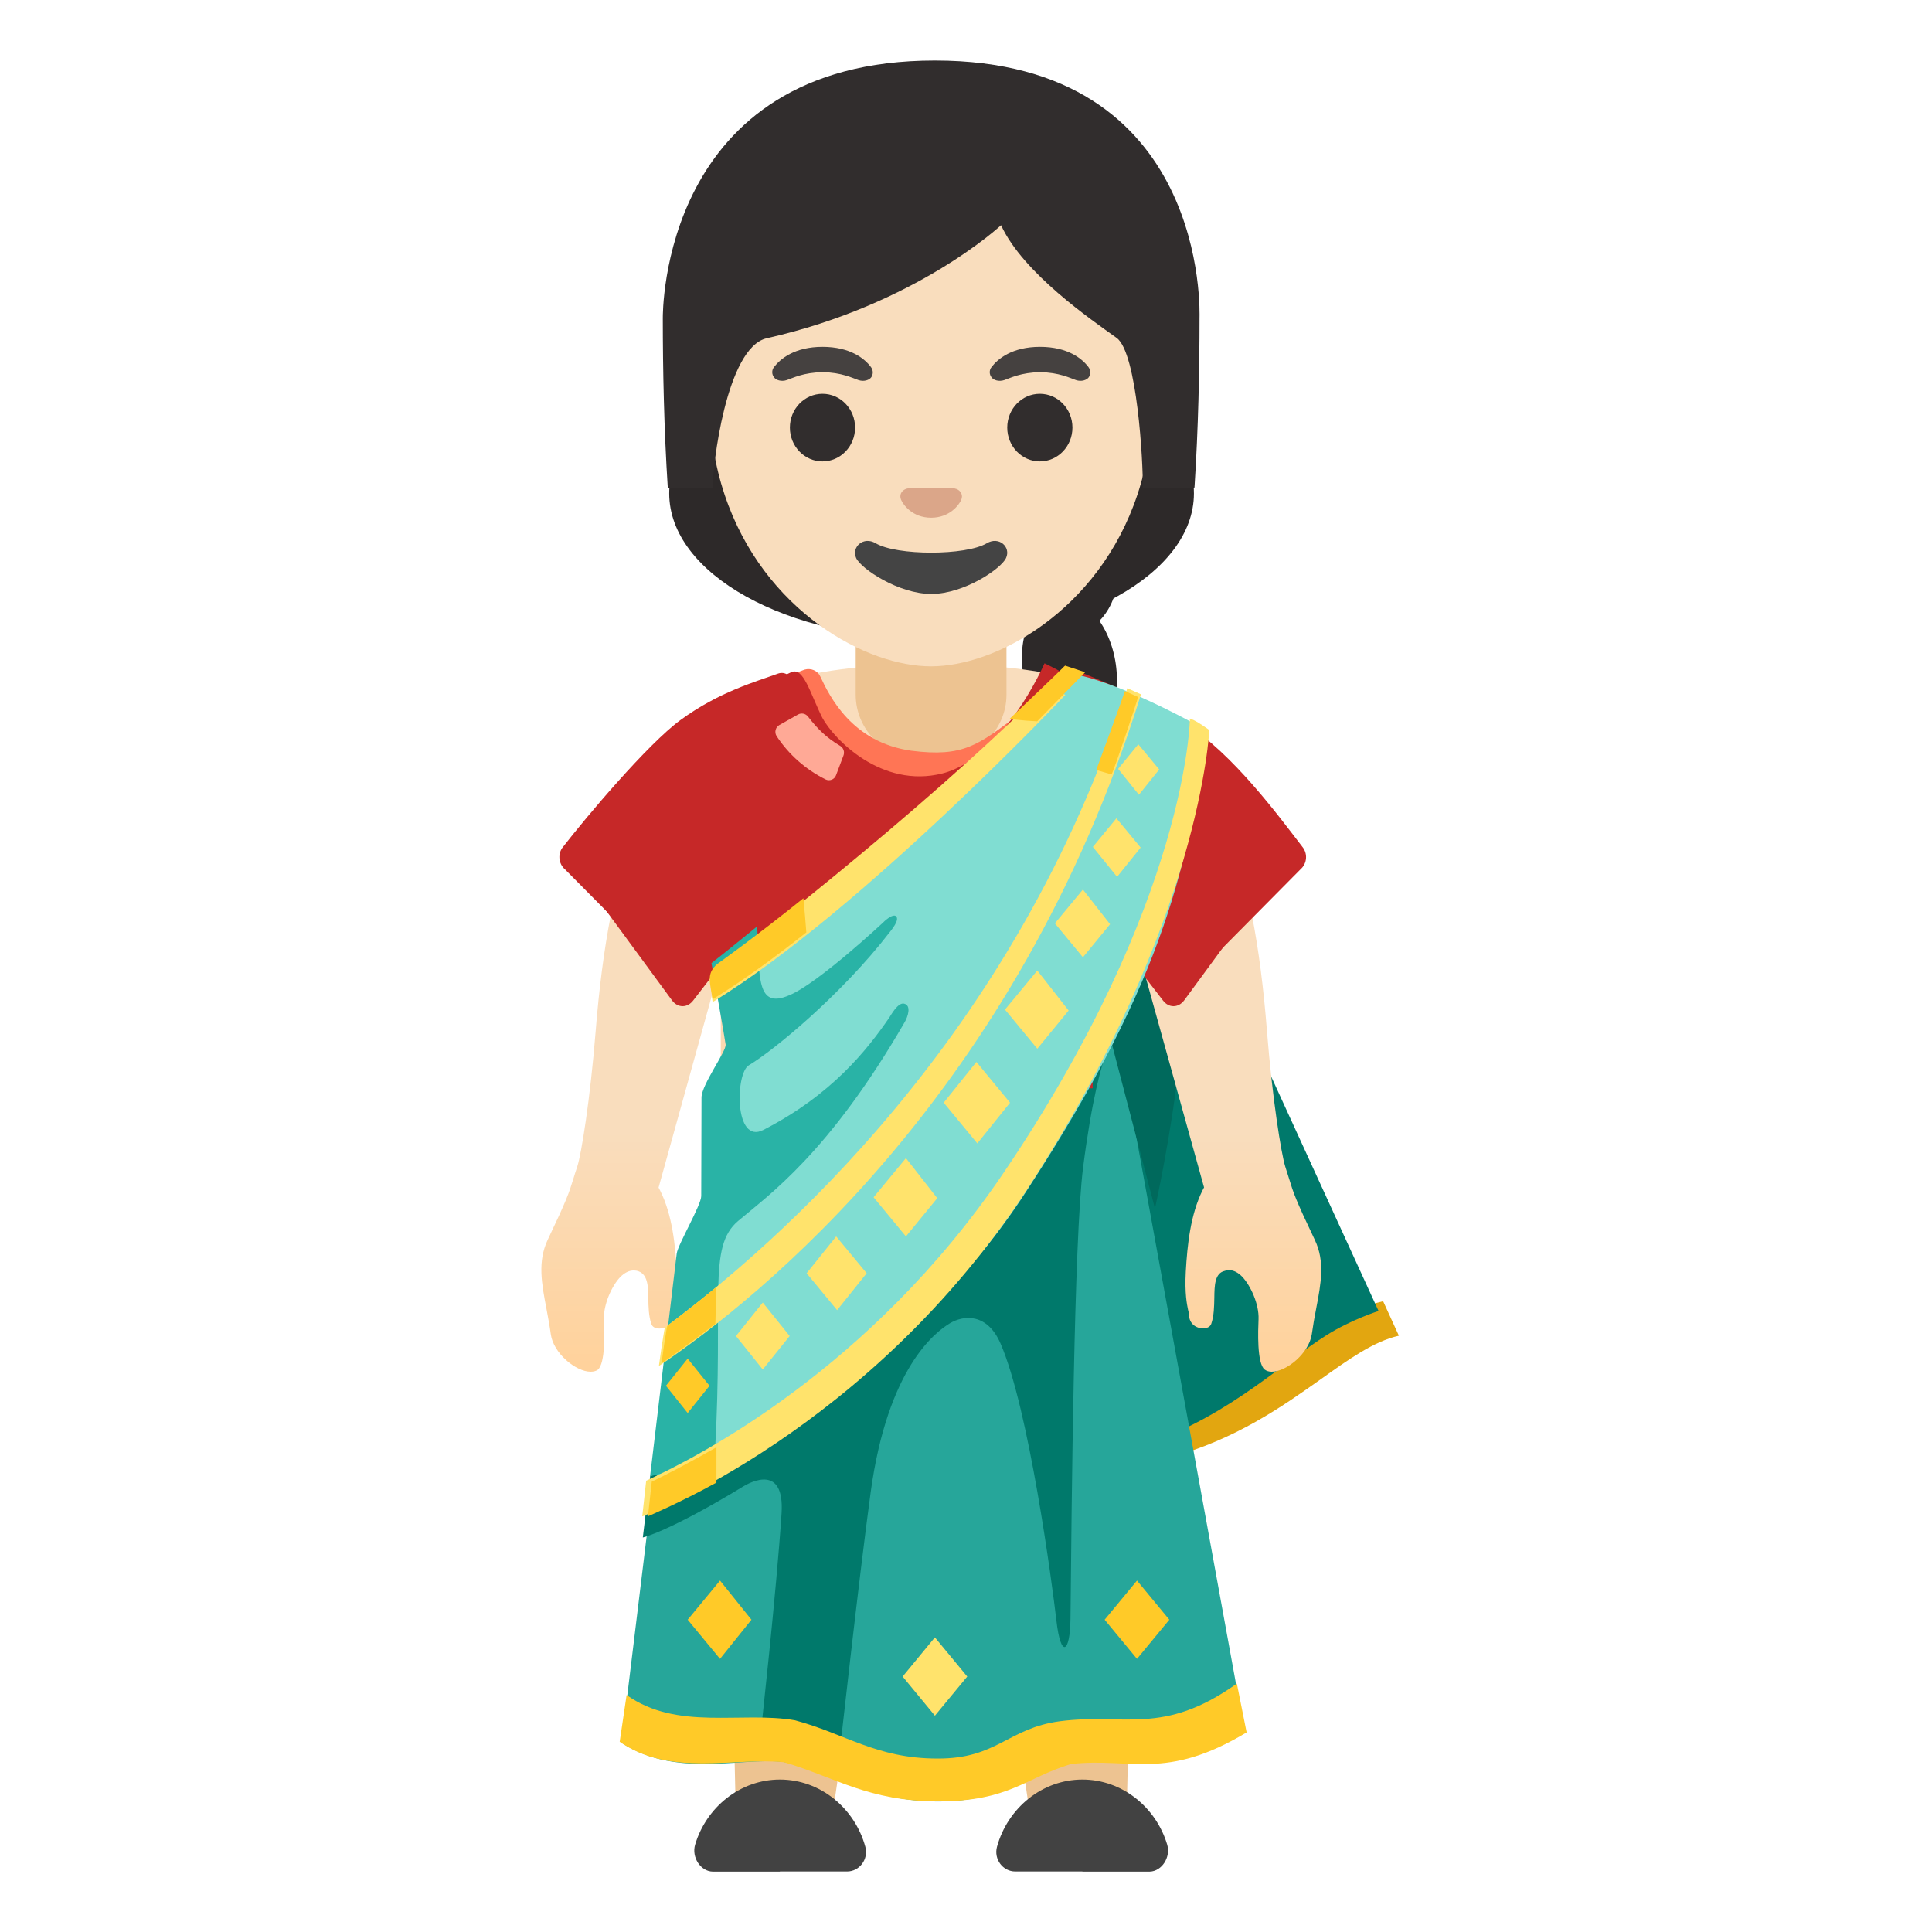
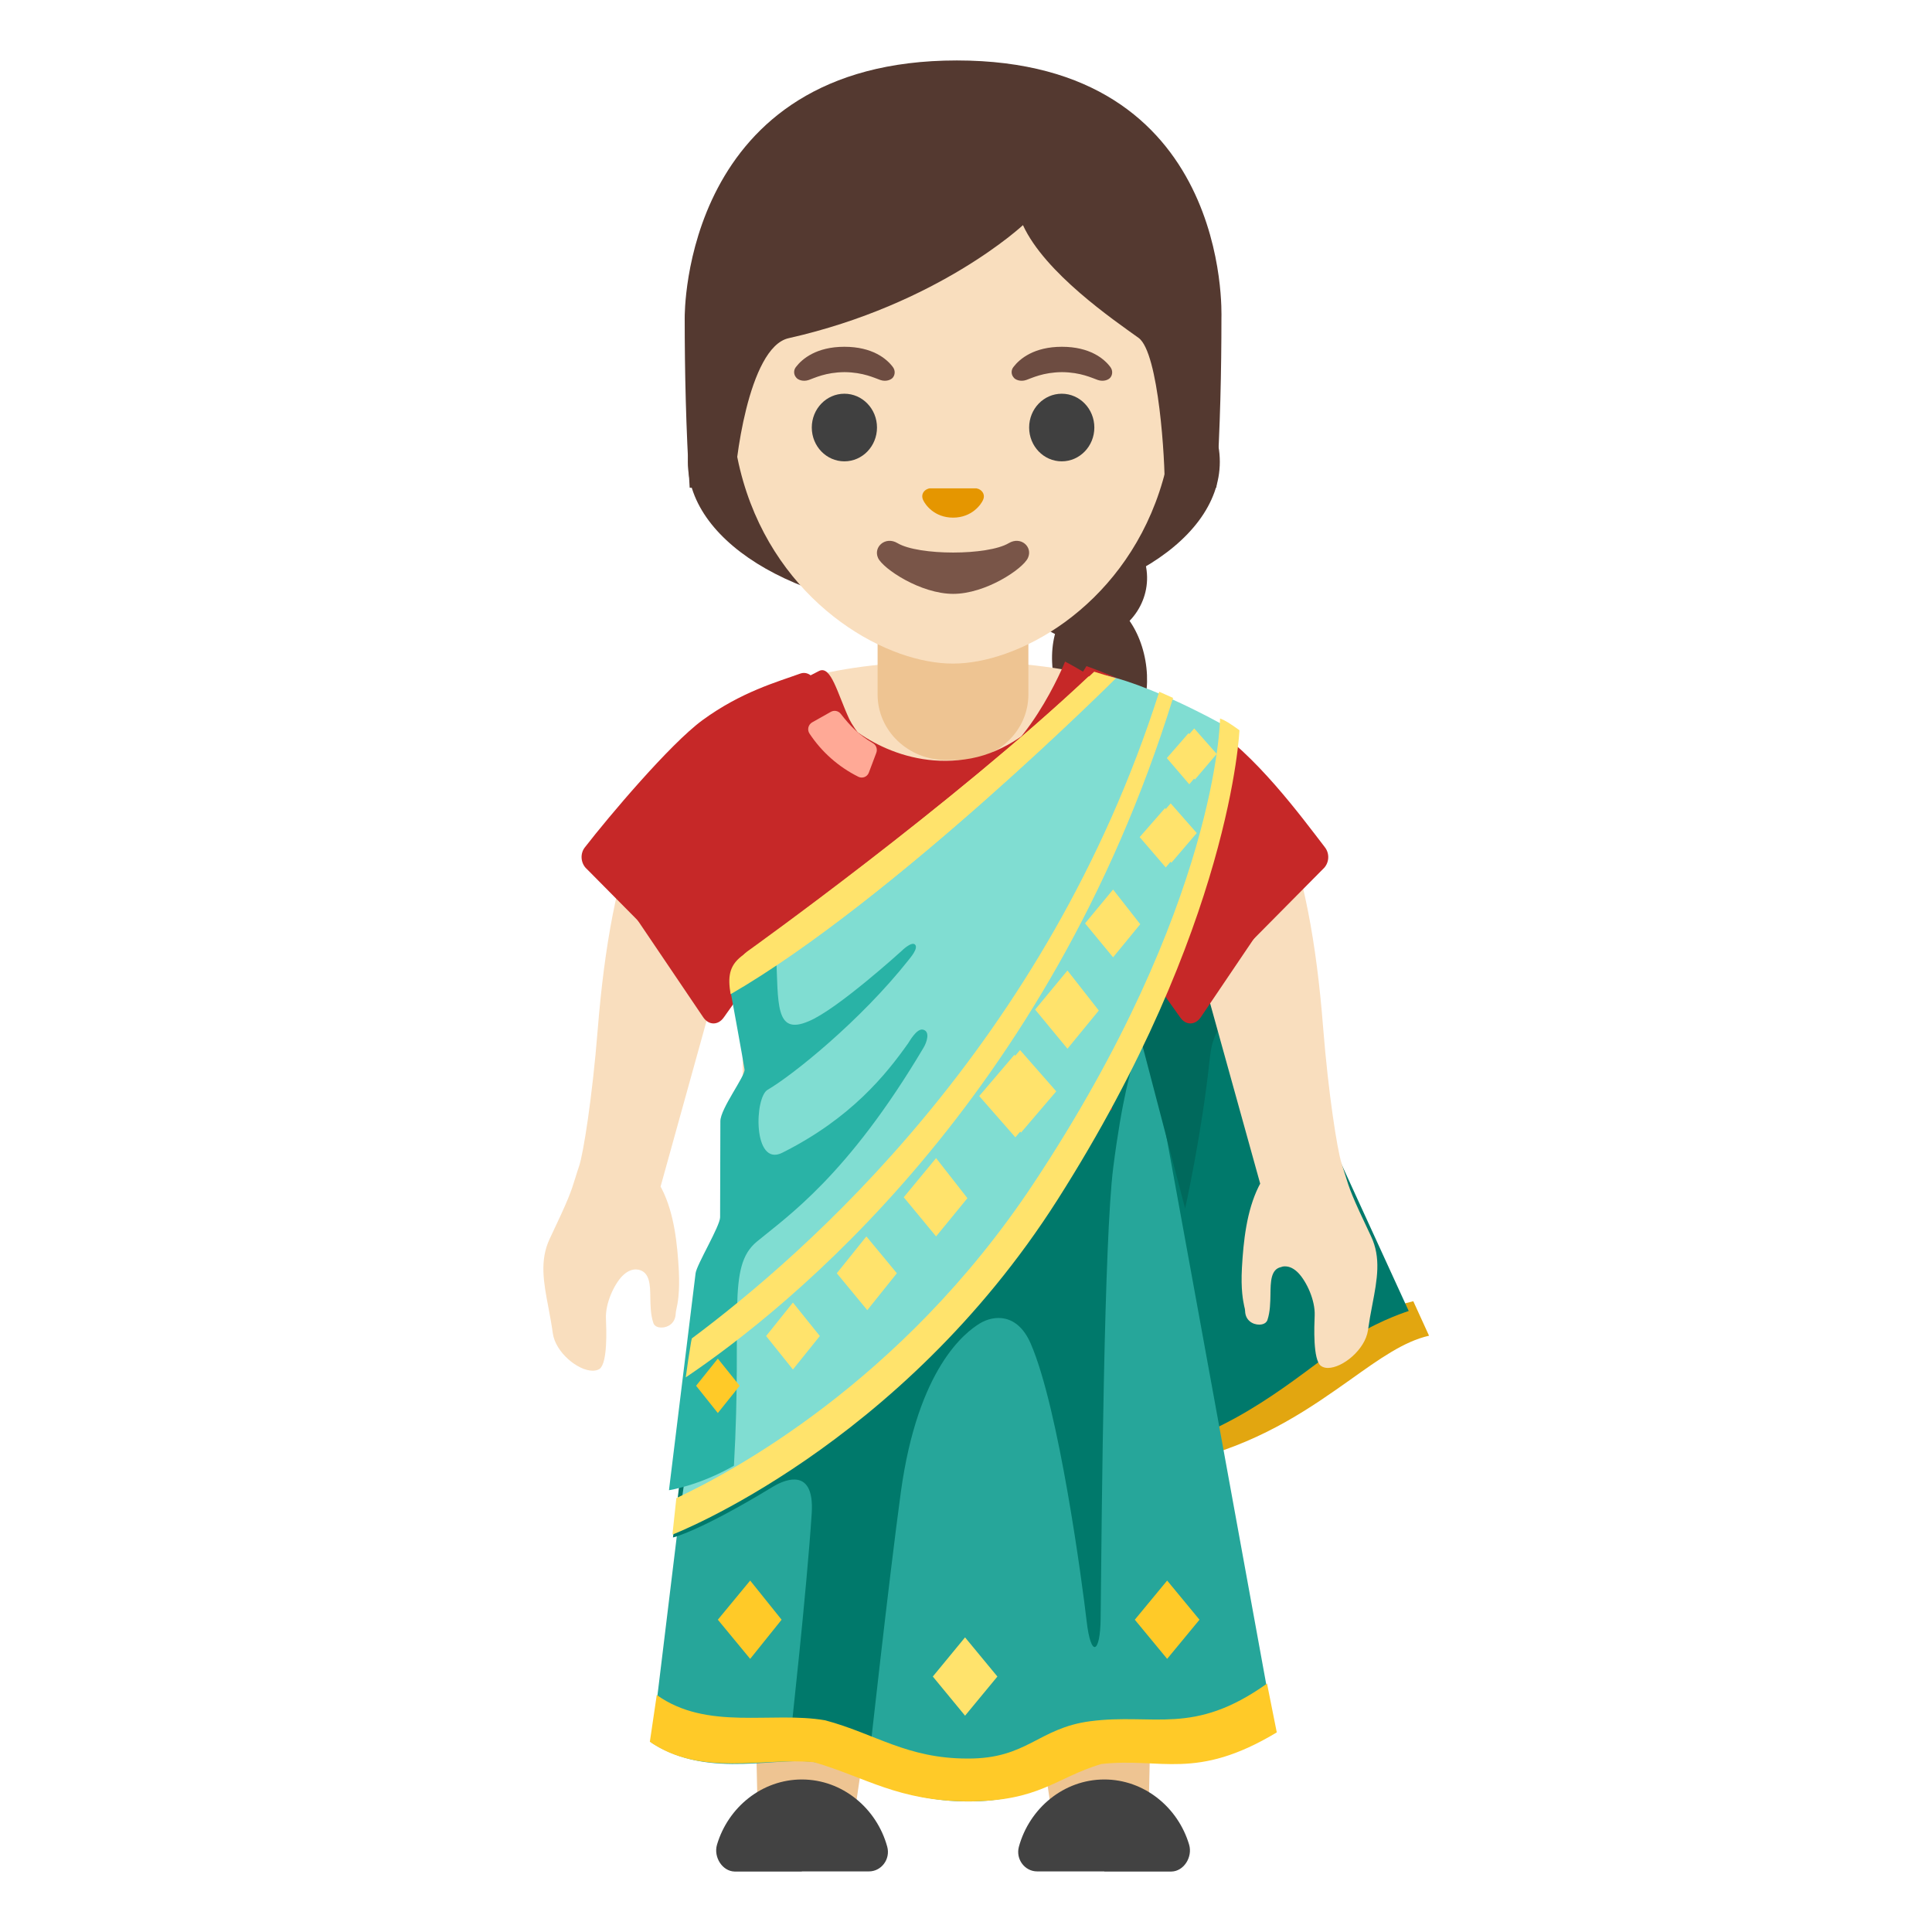
- <svg xmlns="http://www.w3.org/2000/svg" version="1.1" id="Layer_1" x="0px" y="0px" viewBox="0 0 128 128" style="enable-background:new 0 0 128 128;" xml:space="preserve">
-   <ellipse stroke="null" ry="9.661" rx="17.382" cy="32.687" cx="61.719" fill="#2d2929" />
-   <g fill="#2d2929" stroke="null" transform="rotate(80 69.514 36.186)">
-     <ellipse cx="63.533" cy="36.186" rx="7.009" ry="6.729" />
-     <ellipse cx="71.663" cy="36.279" rx="4.112" ry="4.206" />
-     <ellipse cx="77.738" cy="36.279" rx="4.766" ry="3.084" />
+ <svg xmlns="http://www.w3.org/2000/svg" viewBox="0 0 128 128" style="enable-background:new 0 0 128 128" xml:space="preserve">
+   <circle />
+   <g transform="rotate(80 71.512 36.186)" fill="#543930" stroke="null">
+     <ellipse cx="65.531" cy="36.186" rx="7.009" ry="6.729" />
+     <ellipse cx="73.661" cy="36.279" rx="4.112" ry="4.206" />
+     <ellipse cx="79.736" cy="36.279" rx="4.766" ry="3.084" />
  </g>
-   <path fill="url(#a)" d="M39.132 90.88c-.99 0-2.47-1.23-2.64-2.48-.08-.59-.19-1.16-.29-1.7-.32-1.67-.59-3.12.08-4.55 1.28-2.69 1.41-3.1 1.71-4.07.07-.22.14-.47.25-.78.27-.81.86-4.47 1.22-8.96.46-5.76 1.31-10.11 2.67-13.69.85-2.24 2.37-3.37 4.51-3.37 1.86 0 3.7.85 4.45 1.24l-2.1 6.85-5.36 19.31.1.19c.81 1.61 1.01 3.62 1.11 5.38.07 1.47-.08 2.19-.16 2.54-.03.15-.05.25-.05.33-.03.62-.51.9-.94.9-.28 0-.48-.11-.54-.31-.18-.52-.19-1.15-.2-1.7-.01-.81-.03-1.65-.77-1.82l-.18-.02c-.33 0-.62.15-.91.44-.55.57-1.12 1.81-1.08 2.8.03.73.12 2.94-.42 3.35-.12.08-.28.12-.46.12z" />
-   <path fill="#EDC391" d="m68.412 121.41-5.15-35.06c-.15-.76-.81-1.27-1.56-1.27s-1.41.51-1.55 1.22l-5.17 35.11-6.2.24-1.03-46.03h27.88l-1.02 46.03-6.2-.24z" />
-   <path d="M71.712 124h4.45c.82-.02 1.41-.96 1.17-1.78-.74-2.49-2.99-4.32-5.62-4.32-2.68 0-4.96 1.9-5.66 4.46-.22.82.39 1.63 1.21 1.63h4.45v.01zm-20.04 0h-4.45c-.82-.02-1.41-.96-1.17-1.78.74-2.49 2.99-4.32 5.62-4.32 2.68 0 4.96 1.9 5.66 4.46.22.82-.39 1.63-1.21 1.63h-4.45v.01z" fill="#424242" />
-   <path fill="url(#a)" d="M71.362 45.046c-2.41-.64-5.58-1.06-9.54-1.06h-.16c-3.96 0-7.18.42-9.57 1.06-7.55 2.01-9.46 6.56-11.71 12.65l7.37 3.2v17.28h28v-17.28l7.28-3.2c-2.25-6.09-4.12-10.64-11.67-12.65z" />
-   <path fill="#EDC391" d="M61.692 40.72h-5v5.3c0 2.4 2.03 4.34 4.54 4.34h.91c2.51 0 4.54-1.94 4.54-4.34v-5.3h-4.99z" />
-   <path fill="#F9DDBD" d="M61.682 8.567c7.63 0 14.69 5.67 14.69 17.7 0 9.66-5.98 15.38-11.19 17.22-1.24.44-2.44.66-3.5.66s-2.25-.22-3.48-.65c-5.21-1.84-11.21-7.55-11.21-17.23 0-12.03 7.07-17.7 14.69-17.7z" />
-   <path fill="#312D2D" d="M61.942 4.01c-18.18 0-18.03 16.81-18.03 17.08 0 3.44.08 7.33.33 11.23l2.98-.01c-.03-1.29.88-9.3 3.58-9.9 9.91-2.23 15.52-7.49 15.52-7.49 1.46 3.18 6.02 6.29 7.66 7.47 1.35.97 1.76 8.22 1.73 9.92h3.42c0-.02.01-.05.01-.07.25-3.88.33-7.74.33-11.16 0-.26.65-17.07-17.53-17.07z" />
-   <path fill="url(#b)" d="M61.942 4.01c-18.18 0-18.03 16.81-18.03 17.08 0 3.44.08 7.33.33 11.23l2.98-.01c-.03-1.29.88-9.3 3.58-9.9 9.91-2.23 15.52-7.49 15.52-7.49 1.46 3.18 6.02 6.29 7.66 7.47 1.35.97 1.76 8.22 1.73 9.92h3.42c0-.02.01-.05.01-.07.25-3.88.33-7.74.33-11.16 0-.26.65-17.07-17.53-17.07z" />
-   <path fill="#444" d="M65.382 35.99c-1.4.83-5.97.83-7.37 0-.8-.48-1.62.25-1.29.98.33.72 2.82 2.38 4.98 2.38 2.16 0 4.62-1.66 4.95-2.38.34-.73-.47-1.46-1.27-.98z" />
-   <path fill="#DBA689" d="M63.382 32.4a.737.737 0 0 0-.14-.04h-3.1c-.05.01-.1.02-.14.04-.28.11-.44.4-.3.72s.75 1.18 1.99 1.18 1.86-.87 1.99-1.18c.14-.31-.02-.6-.3-.72z" />
-   <g fill="#312D2D">
-     <ellipse ry="2.24" rx="2.16" cy="28.33" cx="54.492" />
-     <ellipse ry="2.24" rx="2.16" cy="28.33" cx="68.892" />
+   <ellipse fill="#543930" cx="63.194" cy="30.594" rx="17.622" ry="10.015" stroke="null" />
+   <path fill="#f9debe" d="M39.265 90.813c-.99 0-2.47-1.23-2.64-2.48-.08-.59-.19-1.16-.29-1.7-.32-1.67-.59-3.12.08-4.55 1.28-2.69 1.41-3.1 1.71-4.07.07-.22.14-.47.25-.78.27-.81.86-4.47 1.22-8.96.46-5.76 1.31-10.11 2.67-13.69.85-2.24 2.37-3.37 4.51-3.37 1.86 0 3.7.85 4.45 1.24l-2.1 6.85-5.36 19.31.1.19c.81 1.61 1.01 3.62 1.11 5.38.07 1.47-.08 2.19-.16 2.54-.03.15-.05.25-.05.33-.03.62-.51.9-.94.9-.28 0-.48-.11-.54-.31-.18-.52-.19-1.15-.2-1.7-.01-.81-.03-1.65-.77-1.82l-.18-.02c-.33 0-.62.15-.91.44-.55.57-1.12 1.81-1.08 2.8.03.73.12 2.94-.42 3.35-.12.08-.28.12-.46.12z" />
+   <path fill="#eec492" d="m69.863 121.405-5.15-35.06c-.15-.76-.81-1.27-1.56-1.27s-1.41.51-1.55 1.22l-5.17 35.11-6.2.24-1.03-46.03h27.88l-1.02 46.03-6.2-.24z" />
+   <path fill="#424242" d="M73.163 123.995h4.45c.82-.02 1.41-.96 1.17-1.78-.74-2.49-2.99-4.32-5.62-4.32-2.68 0-4.96 1.9-5.66 4.46-.22.82.39 1.63 1.21 1.63h4.45v.01zm-20.04 0h-4.45c-.82-.02-1.41-.96-1.17-1.78.74-2.49 2.99-4.32 5.62-4.32 2.68 0 4.96 1.9 5.66 4.46.22.82-.39 1.63-1.21 1.63h-4.45v.01z" />
+   <path fill="#f9debe" d="M72.813 44.865c-2.41-.64-5.58-1.06-9.54-1.06h-.16c-3.96 0-7.18.42-9.57 1.06-7.55 2.01-9.46 6.56-11.71 12.65l7.37 3.2v17.28h28v-17.28l7.28-3.2c-2.25-6.09-4.12-10.64-11.67-12.65z" />
+   <path fill="#eec492" d="M63.143 40.715h-5v5.3c0 2.4 2.03 4.34 4.54 4.34h.91c2.51 0 4.54-1.94 4.54-4.34v-5.3h-4.99z" />
+   <path fill="#f9debe" d="M63.133 8.385c7.63 0 14.69 5.67 14.69 17.7 0 9.66-5.98 15.38-11.19 17.22-1.24.44-2.44.66-3.5.66s-2.25-.22-3.48-.65c-5.21-1.84-11.21-7.55-11.21-17.23 0-12.03 7.07-17.7 14.69-17.7z" />
+   <path fill="#543930" d="M63.393 4.005c-18.18 0-18.03 16.81-18.03 17.08 0 3.44.08 7.33.33 11.23l2.98-.01c-.03-1.29.88-9.3 3.58-9.9 9.91-2.23 15.52-7.49 15.52-7.49 1.46 3.18 6.02 6.29 7.66 7.47 1.35.97 1.76 8.22 1.73 9.92h3.42c0-.02.01-.05.01-.07.25-3.88.33-7.74.33-11.16 0-.26.65-17.07-17.53-17.07z" />
+   <path fill="#795548" d="M66.833 35.985c-1.4.83-5.97.83-7.37 0-.8-.48-1.62.25-1.29.98.33.72 2.82 2.38 4.98 2.38 2.16 0 4.62-1.66 4.95-2.38.34-.73-.47-1.46-1.27-.98z" />
+   <path fill="#e59600" d="M64.833 32.395a.737.737 0 0 0-.14-.04h-3.1c-.05.01-.1.02-.14.04-.28.11-.44.4-.3.72s.75 1.18 1.99 1.18 1.86-.87 1.99-1.18c.14-.31-.02-.6-.3-.72z" />
+   <g fill="#404040">
+     <ellipse ry="2.24" rx="2.16" cy="28.325" cx="55.943" />
+     <ellipse ry="2.24" rx="2.16" cy="28.325" cx="70.343" />
  </g>
-   <path d="M65.692 24.32c.41-.54 1.36-1.34 3.21-1.34s2.8.79 3.21 1.34c.18.24.14.52.01.69-.12.16-.46.3-.84.17-.38-.13-1.13-.51-2.37-.52-1.25.01-1.99.39-2.37.52-.38.13-.73-.01-.84-.17a.54.54 0 0 1-.01-.69zm-14.41 0c.41-.54 1.36-1.34 3.21-1.34s2.8.79 3.21 1.34c.18.24.14.52.01.69-.12.16-.46.3-.84.17-.38-.13-1.13-.51-2.37-.52-1.25.01-1.99.39-2.37.52-.38.13-.73-.01-.84-.17a.54.54 0 0 1-.01-.69z" fill="#454140" />
-   <path d="M91.636 86.21c-2.386.554-4.279 1.977-6.36 3.456-2.32 1.67-4.828 3.463-8.301 4.529l.458 2.39c4.462-1.22 7.544-3.42 10.047-5.188 1.898-1.355 3.546-2.532 5.2-2.902l-1.044-2.286z" fill="#E2A610" stroke="null" />
-   <path d="m60.886 115.724-.122 1.423a.554.554 0 0 0 .463.591c.867.13 2.692.21 4.493-.129a.55.55 0 0 0 .427-.622l-.244-1.491c-.043-.308-.33-.543-.629-.475-1.819.4-3.082.265-3.79.191a.537.537 0 0 0-.598.512z" fill="#FFF59D" stroke="null" />
-   <path d="m77.659 53.977 1.239.647c.805-2.84.964-5.823.964-5.823s-.806-.647-1.239-.844c0 0-.134 2.736-.964 6.02z" fill="#FFCA28" stroke="null" />
-   <path d="M56.808 113.906c-2.551-1.411-4.584-1.306-5.261-1.325-.183 1.707-.305 2.896-.305 2.896 1.91.05 2.453.524 5.218 1.368 0-.006.14-1.165.348-2.94zm17.707-1.214c-.94-.012-2.338-.018-3.424.123l-.494.08.195 3.118c.19-.068 1.086-.536 4.273-.4l-.55-2.921z" fill="#E2A610" stroke="null" />
-   <path d="m76.775 55.063-6.53 6.297 6.109 34.167c5.17-1.842 8.704-5.293 11.542-7.074 1.648-1.035 3.437-1.596 3.437-1.596L76.775 55.063z" fill="#00796B" stroke="null" />
-   <path d="m43.077 99.844-1.899 15.62c3.913 2.533 8.564.74 11.194 1.356 2.631.616 5.2 2.532 9.785 2.532s5.872-1.916 8.502-2.532c2.631-.616 6.238 1.232 11.805-2.101L73.9 67.736c.03-.062-5.444 11.048-13.36 19.304-7.502 7.82-17.464 12.804-17.464 12.804z" fill="#26A69A" stroke="null" />
-   <path d="M49.223 98.49c.5-.301 2.765-1.515 2.557 1.77-.33 5.113-1.397 14.713-1.397 14.713s1.196-.012 1.983.265l3.235 1.146s1.288-11.689 2.082-17.511c1.129-8.263 4.285-10.61 5.23-11.19.94-.573 2.491-.69 3.37 1.319 1.88 4.307 3.424 15.915 3.711 18.398.287 2.484.903 2.145.928-.166.073-7.486.232-25.164.836-29.89 1.13-8.836 2.533-9.502 2.533-9.502l-.397-2.162c.012-.025.525-.031-.793-.031-2.124 4.516-6.696 13.093-13.618 20.093-10.498 10.623-16.406 12.046-16.406 12.046l-.489 4.073s1.703-.37 6.635-3.37z" fill="#00796B" stroke="null" />
-   <path d="m78.973 59.826 4.26 9.341s-4.535-4.153-5.072.894c-.531 5.046-1.642 10.006-1.642 10.006l-5.573-21.282 8.027 1.041z" fill="#00695C" stroke="null" />
-   <path d="M62.157 119.348c-4.67-.018-6.794-1.596-10.212-2.594-3.35-.339-7.483.992-10.889-1.356l.458-3.099c3.357 2.39 7.611 1.06 11.158 1.676 3.302.881 5.401 2.533 9.418 2.533 3.973.03 4.681-2.015 8.136-2.471 4.236-.555 6.824.998 11.72-2.496l.646 3.235c-5.383 3.235-7.66 1.645-11.634 2.095-3.094.943-4.065 2.459-8.801 2.477z" fill="#FFCA28" stroke="null" />
-   <path fill="url(#c)" d="M84.252 90.88c-.18 0-.34-.05-.46-.14-.53-.4-.44-2.61-.41-3.34.04-1-.53-2.23-1.08-2.81-.28-.29-.58-.44-.88-.44h-.04l-.11.01-.13.04c-.67.15-.68.98-.69 1.79-.01.56-.02 1.18-.2 1.71-.1.3-.47.31-.54.31-.44 0-.92-.28-.94-.9 0-.08-.02-.18-.06-.33-.07-.35-.23-1.07-.15-2.54.1-1.76.31-3.77 1.11-5.38l.1-.19-5.36-19.3-2.1-6.87c.76-.4 2.6-1.25 4.45-1.25 2.15 0 3.66 1.14 4.5 3.38 1.38 3.6 2.23 7.95 2.68 13.7.35 4.42.94 8.1 1.21 8.96.08.25.24.76.24.76.31 1.01.43 1.39 1.72 4.1.68 1.43.41 2.87.09 4.54-.11.56-.21 1.12-.29 1.7-.19 1.27-1.67 2.49-2.66 2.49z" />
-   <path d="M86.29 56.11c-1.526-1.977-4.602-6.192-7.788-8.188-3.851-2.348-7.99-3.79-7.99-3.79s-3.076 5.256-7.642 6.113-8.136-1.917-8.99-3.087c-.916-1.356-1.404-2.841-2.326-2.533-1.526.555-3.912 1.208-6.482 3.087-2.155 1.578-6.244 6.427-7.77 8.399-.366.43-.305 1.109.122 1.478l5.2 5.25c.428.431 1.16.431 1.593 0l3.73-3.58.61 2.656c.733 3.087.977 4.442.916 5.804 0 .056 24.647.056 24.647 0-.062-1.355.183-2.717.915-5.804l.61-2.656 3.73 3.58c.427.431 1.16.431 1.593 0l5.2-5.25a1.07 1.07 0 0 0 .122-1.478z" fill="#C62828" stroke="null" />
-   <path d="M60.391 49.74c-3.973-.555-5.444-3.642-6.055-4.942-.183-.37-.61-.555-1.037-.432l-2.002.758s1.208 3.321 3.1 4.985c3.73 3.334 9.235 3.272 12.537 1.232l.489-3.95c-2.625 1.979-3.608 2.78-7.032 2.348z" fill="#FF7555" stroke="null" />
-   <path stroke="null" d="M83.164 58.244c-1.35-2.36-4.073-7.392-6.892-9.775-3.409-2.802-7.07-4.523-7.07-4.523s-2.723 6.274-6.764 7.296-7.2-2.287-7.956-3.685c-.81-1.618-1.242-3.39-2.058-3.023-1.35.662-3.462 1.442-5.736 3.685-1.907 1.883-5.526 7.672-6.876 10.025-.325.515-.27 1.324.108 1.765l4.602 6.267c.378.515 1.026.515 1.41 0l3.3-4.273.54 3.17c.648 3.684.864 5.302.81 6.928 0 .066 21.811.066 21.811 0-.054-1.618.162-3.244.81-6.928l.54-3.17 3.301 4.273c.378.515 1.026.515 1.41 0l4.602-6.267c.378-.434.432-1.25.108-1.765z" fill="#C62828" />
-   <path stroke="null" d="M71.377 44.707c-8.218 8.31-23.837 20.26-23.837 20.26l1.24 5.442-1.64 3.365.04 7.233-1.769 3.762-2.148 14.888s16.044-7.145 24.79-20.82c9.523-14.599 10.513-21.77 12.005-30.375 0 0-5.086-2.962-8.68-3.755z" fill="#80DDD2" />
-   <path d="M47.135 63.806s.886 4.948.94 5.398-1.599 2.656-1.599 3.512c0 .857-.018 5.922-.018 6.526 0 .603-1.55 3.216-1.624 3.807-.073.586-1.764 14.745-1.764 14.745s1.972-.295 4.304-1.663c.561-10.167-.507-13.507 1.52-15.232 2.026-1.72 6.005-4.473 11.041-13.174.214-.363.464-1.115-.037-1.232-.415-.099-.897.807-.988.937-1.465 2.125-3.79 5.095-8.332 7.43-1.953 1.005-1.862-3.789-.958-4.288 1.642-.98 6.14-4.683 9.32-8.805.11-.148.684-.813.427-1.06-.232-.216-.866.413-.866.42 0 0-4.316 4.029-6.196 4.805-2.221.968-1.983-1.214-2.136-4.56-2.325 1.898-3.034 2.434-3.034 2.434z" fill="#29B3A6" stroke="null" />
-   <path fill="#FFE36C" d="m50.535 90.733-1.776-2.218 1.776-2.218 1.783 2.218z" stroke="null" />
-   <path fill="#FFCA28" stroke="null" d="m45.56 93.617-1.44-1.806 1.44-1.799 1.447 1.8z" />
-   <path fill="#FFE36C" d="m60.02 81.916-2.142-2.594 2.142-2.594 2.076 2.655zm8.704-12.435-2.142-2.594 2.142-2.588 2.076 2.65zm3.022-6.057-1.856-2.249 1.856-2.242 1.8 2.298zM55.461 86.802l-2.02-2.446 1.959-2.44 2.02 2.44z" stroke="null" />
-   <path fill="#FFCA28" stroke="null" d="m47.703 109.904-2.142-2.594 2.142-2.594 2.082 2.594zm27.626 0-2.143-2.594 2.143-2.594 2.142 2.594z" />
-   <path fill="#FFE36C" stroke="null" d="m61.94 113.669-2.137-2.594 2.136-2.594 2.143 2.594z" />
-   <path d="M54.699 51.64a8.326 8.326 0 0 1-3.247-2.87.524.524 0 0 1 .189-.74l1.227-.69a.514.514 0 0 1 .659.13c.635.819 1.215 1.398 2.136 1.946.226.13.312.413.214.653l-.488 1.294a.5.5 0 0 1-.69.278z" fill="#FFA996" stroke="null" />
-   <path fill="#FFE36C" d="m74.009 58.095-1.605-1.984 1.562-1.898 1.605 1.94zm1.448-5.441-1.38-1.713 1.337-1.633 1.386 1.67zm-10.707 23.1-2.227-2.699 2.167-2.699 2.228 2.7zm5.836-29.722-1.33-.437C60.63 54.227 47.867 63.92 47.867 63.92c-.75.634-.83 1.361-.653 2.47 9.924-6.094 23.371-20.358 23.371-20.358z" stroke="null" />
-   <path stroke="null" d="M78.834 47.601s-.108 12.072-12.389 30.167C57.666 90.698 46.231 96.53 42.811 98.1c-.09.82-.191 1.703-.26 2.363 0 0 15.09-5.673 25.515-21.69 11.531-17.715 12.052-30.41 12.052-30.41-.686-.482-.934-.628-1.284-.762z" fill="#FFE36C" />
-   <path stroke="null" d="m75.593 46-.906-.405c-7.376 23.114-23.293 36.88-30.637 42.357-.02.082-.032.158-.05.24a62.603 62.603 0 0 0-.347 2.31c6.615-4.454 23.752-18.13 31.94-44.502z" fill="#FFE36C" />
-   <path d="M53.227 59.512c-3.174 2.557-5.7 4.35-5.7 4.35-.752.635-.49 1.232-.312 2.341 1.971-1.213 4.09-2.748 6.207-4.43a95.375 95.375 0 0 0-.195-2.261zm-5.762 36.371c-1.58.912-3.48 1.904-4.285 2.28-.085.795-.183 1.651-.25 2.292 0 0 2.075-.875 4.535-2.23v-2.342zm-3.255-8.037c-.018.08-.03.154-.049.234-.103.598-.22 1.38-.335 2.25.757-.512 2.563-1.856 3.57-2.62l.061-2.433c-.872.714-2.526 2.027-3.247 2.569zm22.692-40.234c.451.11 1.812.178 1.812.178 1.02-1.041 3.18-3.253 3.18-3.253l-1.33-.438c-.562.567-3.064 2.946-3.662 3.513zm5.728 3.401 1.019.296c.366-.875 1.538-4.424 1.757-5.127l-.879-.4c-.213.671-1.898 5.23-1.898 5.23z" fill="#FFCA28" stroke="null" />
-   <circle />
-   <defs>
-     <linearGradient y2=".989" x2=".499" y1=".017" x1=".499" id="c">
-       <stop stop-color="#F9DDBD" offset=".599" />
-       <stop stop-color="#FFD29C" offset="1" />
-     </linearGradient>
-     <linearGradient y2=".989" x2=".5" y1=".016" x1=".5" id="a">
-       <stop stop-color="#F9DDBD" offset=".599" />
-       <stop stop-color="#FFD29C" offset="1" />
-     </linearGradient>
-     <radialGradient gradientUnits="userSpaceOnUse" gradientTransform="matrix(1 0 0 1.2135 -2.308 -4.281)" r="22.073" cy="28.603" cx="64.147" id="b" />
-   </defs>
+   <path fill="#6d4c41" d="M67.143 24.315c.41-.54 1.36-1.34 3.21-1.34s2.8.79 3.21 1.34c.18.24.14.52.01.69-.12.16-.46.3-.84.17-.38-.13-1.13-.51-2.37-.52-1.25.01-1.99.39-2.37.52-.38.13-.73-.01-.84-.17a.54.54 0 0 1-.01-.69zm-14.41 0c.41-.54 1.36-1.34 3.21-1.34s2.8.79 3.21 1.34c.18.24.14.52.01.69-.12.16-.46.3-.84.17-.38-.13-1.13-.51-2.37-.52-1.25.01-1.99.39-2.37.52-.38.13-.73-.01-.84-.17a.54.54 0 0 1-.01-.69z" />
+   <path stroke="null" fill="#E2A610" d="M93.634 86.21c-2.386.554-4.279 1.977-6.36 3.456-2.32 1.67-4.828 3.463-8.3 4.529l.457 2.39c4.462-1.22 7.544-3.42 10.047-5.188 1.898-1.355 3.546-2.532 5.2-2.902l-1.044-2.286v.001z" />
+   <path stroke="null" fill="#FFF59D" d="m62.884 115.724-.122 1.423a.554.554 0 0 0 .463.591c.867.13 2.692.21 4.493-.129a.55.55 0 0 0 .427-.622l-.244-1.491c-.043-.308-.33-.543-.629-.475-1.819.4-3.082.265-3.79.191a.537.537 0 0 0-.598.512z" />
+   <path stroke="null" fill="#FFCA28" d="m79.657 53.977 1.24.647c.804-2.84.963-5.823.963-5.823s-.806-.647-1.239-.844c0 0-.134 2.736-.964 6.02z" />
+   <path stroke="null" fill="#E2A610" d="M58.806 113.906c-2.55-1.411-4.584-1.306-5.26-1.325-.184 1.707-.306 2.896-.306 2.896 1.91.05 2.453.524 5.218 1.368 0-.006.14-1.165.348-2.94v.001zm17.707-1.214c-.94-.012-2.338-.018-3.424.123l-.494.08.195 3.118c.19-.068 1.086-.536 4.273-.4l-.55-2.921z" />
+   <path stroke="null" fill="#00796B" d="m78.773 55.063-6.53 6.297 6.11 34.167c5.17-1.842 8.703-5.293 11.541-7.074 1.648-1.035 3.437-1.596 3.437-1.596L78.773 55.063z" />
+   <path stroke="null" fill="#26A69A" d="m45.075 99.844-1.899 15.62c3.913 2.533 8.564.74 11.194 1.356 2.631.616 5.2 2.532 9.785 2.532s5.872-1.916 8.502-2.532c2.631-.616 6.238 1.232 11.805-2.101l-8.564-46.983c.03-.062-5.444 11.048-13.36 19.304-7.502 7.82-17.464 12.804-17.464 12.804h.001z" />
+   <path stroke="null" fill="#00796B" d="M51.221 98.49c.5-.301 2.765-1.515 2.557 1.77-.33 5.113-1.397 14.713-1.397 14.713s1.196-.012 1.983.265l3.235 1.146s1.288-11.689 2.082-17.511c1.13-8.263 4.285-10.61 5.23-11.19.94-.573 2.491-.69 3.37 1.319 1.88 4.307 3.424 15.915 3.711 18.398.287 2.484.903 2.145.928-.166.073-7.486.232-25.164.836-29.89 1.13-8.836 2.533-9.502 2.533-9.502l-.397-2.162c.012-.025.525-.031-.793-.031-2.124 4.516-6.696 13.093-13.618 20.093-10.498 10.623-16.406 12.046-16.406 12.046l-.489 4.073s1.703-.37 6.635-3.37v-.001z" />
+   <path stroke="null" fill="#00695C" d="m80.971 59.826 4.26 9.341s-4.535-4.153-5.072.894c-.53 5.046-1.642 10.006-1.642 10.006l-5.573-21.282 8.027 1.041z" />
+   <path fill="#f9debe" d="M87.971 90.63c-.18 0-.34-.05-.46-.14-.53-.4-.44-2.61-.41-3.34.04-1-.53-2.23-1.08-2.81-.28-.29-.58-.44-.88-.44h-.04l-.11.01-.13.04c-.67.15-.68.98-.69 1.79-.01.56-.02 1.18-.2 1.71-.1.3-.47.31-.54.31-.44 0-.92-.28-.94-.9 0-.08-.02-.18-.06-.33-.07-.35-.23-1.07-.15-2.54.1-1.76.31-3.77 1.11-5.38l.1-.19-5.36-19.3-2.1-6.87c.76-.4 2.6-1.25 4.45-1.25 2.15 0 3.66 1.14 4.5 3.38 1.38 3.6 2.23 7.95 2.68 13.7.35 4.42.94 8.1 1.21 8.96.08.25.24.76.24.76.31 1.01.43 1.39 1.72 4.1.68 1.43.41 2.87.09 4.54-.11.56-.21 1.12-.29 1.7-.19 1.27-1.67 2.49-2.66 2.49z" />
+   <path stroke="null" fill="#FFCA28" d="M64.155 119.348c-4.67-.018-6.794-1.596-10.212-2.594-3.35-.339-7.483.992-10.889-1.356l.458-3.099c3.357 2.39 7.611 1.06 11.158 1.676 3.302.881 5.401 2.533 9.418 2.533 3.973.03 4.681-2.015 8.136-2.471 4.236-.555 6.824.998 11.72-2.496l.646 3.235c-5.383 3.235-7.66 1.645-11.634 2.095-3.094.943-4.065 2.459-8.8 2.477z" />
+   <path stroke="null" fill="#C62828" d="M87.76 56.11c-1.526-1.977-4.602-6.192-7.788-8.188-3.852-2.348-7.99-3.79-7.99-3.79s-3.076 5.256-7.642 6.113-8.136-1.917-8.99-3.087c-.916-1.356-1.404-2.841-2.326-2.533-1.526.555-3.913 1.208-6.482 3.087-2.155 1.578-6.244 6.427-7.77 8.399-.367.43-.306 1.109.122 1.478l5.2 5.25c.427.431 1.16.431 1.593 0l3.73-3.58.61 2.656c.732 3.087.977 4.442.915 5.804 0 .056 24.647.056 24.647 0-.06-1.355.183-2.717.916-5.804l.61-2.656 3.73 3.58c.427.431 1.16.431 1.593 0l5.2-5.25a1.07 1.07 0 0 0 .122-1.478v-.001z" />
+   <path stroke="null" fill="#C62828" d="M84.129 58.92c-1.312-2.49-3.957-7.8-6.695-10.315-3.312-2.957-6.87-4.773-6.87-4.773s-2.644 6.621-6.57 7.7-6.994-2.414-7.728-3.89c-.787-1.707-1.207-3.577-2-3.19-1.31.7-3.363 1.522-5.572 3.89-1.852 1.986-5.368 8.095-6.68 10.579-.315.543-.263 1.397.105 1.862l4.471 6.614c.367.544.997.544 1.37 0l3.206-4.51.524 3.345c.63 3.889.84 5.596.787 7.312 0 .07 21.188.07 21.188 0-.052-1.707.158-3.423.787-7.312l.525-3.345 3.207 4.51c.367.544.996.544 1.37 0l4.47-6.614c.367-.458.42-1.319.105-1.862z" />
+   <path stroke="null" fill="#80DDD2" d="M73.219 44.738c-8.218 8.33-23.837 20.306-23.837 20.306l1.24 5.455-1.64 3.372.04 7.25-1.769 3.77-2.148 14.922s16.044-7.161 24.79-20.867c9.523-14.632 10.513-21.82 12.005-30.444 0 0-5.086-2.969-8.68-3.764h-.001z" />
+   <path stroke="null" fill="#29B3A6" d="M48.386 65.596s.886 4.823.94 5.262-1.6 2.59-1.6 3.424c0 .835-.017 5.773-.017 6.362 0 .587-1.55 3.135-1.624 3.71-.073.572-1.764 14.375-1.764 14.375s1.972-.288 4.304-1.622c.56-9.91-.507-13.167 1.52-14.848 2.026-1.677 6.005-4.36 11.04-12.843.215-.353.465-1.087-.036-1.2-.415-.097-.897.786-.988.913-1.465 2.071-3.79 4.967-8.332 7.243-1.953.98-1.862-3.694-.958-4.18 1.642-.956 6.14-4.565 9.32-8.584.11-.144.684-.792.427-1.033-.232-.21-.866.403-.866.41 0 0-4.316 3.927-6.196 4.684-2.221.943-1.983-1.184-2.136-4.446-2.325 1.85-3.034 2.373-3.034 2.373z" />
+   <path stroke="null" d="m52.533 90.733-1.776-2.218 1.776-2.218 1.783 2.218-1.783 2.218z" fill="#FFE36C" />
+   <path d="m47.558 93.617-1.44-1.806 1.44-1.799 1.447 1.8-1.447 1.805z" stroke="null" fill="#FFCA28" />
+   <path stroke="null" d="m62.018 81.916-2.142-2.594 2.142-2.594 2.076 2.655-2.076 2.533zm8.704-12.435-2.142-2.594 2.142-2.588 2.076 2.65-2.076 2.532zm3.022-6.057-1.856-2.249 1.856-2.242 1.8 2.298-1.8 2.193zM57.46 86.802l-2.02-2.446 1.96-2.44 2.02 2.44-1.96 2.446z" fill="#FFE36C" />
+   <path d="m49.701 109.904-2.142-2.594 2.142-2.594 2.082 2.594-2.082 2.594zm27.626 0-2.143-2.594 2.143-2.594 2.142 2.594-2.142 2.594z" stroke="null" fill="#FFCA28" />
+   <path d="m63.938 113.669-2.137-2.594 2.136-2.594 2.143 2.594-2.142 2.594z" stroke="null" fill="#FFE36C" />
+   <path stroke="null" fill="#FFA996" d="M56.873 51.465a8.326 8.326 0 0 1-3.247-2.872.524.524 0 0 1 .19-.74l1.226-.69a.514.514 0 0 1 .66.13c.634.82 1.214 1.399 2.135 1.947.226.13.312.413.214.653l-.488 1.294a.5.5 0 0 1-.69.278z" />
+   <path stroke="null" d="m77.233 57.47-1.727-2.01 1.68-1.921 1.727 1.964-1.68 1.966zm1.558-5.51-1.485-1.734 1.439-1.653 1.49 1.69-1.444 1.698zM67.27 75.349l-2.395-2.733 2.331-2.732 2.397 2.733-2.332 2.732zm6.28-30.092-1.431-.442c-9.28 8.74-23.012 18.553-23.012 18.553-.807.642-.893 1.378-.702 2.5 10.676-6.17 25.143-20.61 25.143-20.61h.001z" fill="#FFE36C" />
+   <path fill="#FFE36C" d="M80.832 47.601s-.108 12.348-12.389 30.856C59.664 91.682 48.23 97.647 44.81 99.253c-.09.838-.19 1.741-.26 2.417 0 0 15.09-5.803 25.515-22.186C81.595 61.365 82.116 48.38 82.116 48.38c-.686-.494-.934-.643-1.284-.78v.001z" stroke="null" />
+   <path fill="#FFE36C" d="m77.719 46.24-.916-.41c-7.456 23.38-23.544 37.303-30.968 42.845-.02.083-.032.16-.051.243a63.69 63.69 0 0 0-.35 2.335C52.12 86.75 69.443 72.915 77.719 46.24z" stroke="null" />
+   <path stroke="null" d="m77.608 57.157-1.727-2.009 1.68-1.922 1.727 1.965-1.68 1.966zm1.558-5.509-1.485-1.734 1.439-1.654 1.49 1.691-1.444 1.697zm-11.52 23.387-2.395-2.732 2.331-2.733 2.397 2.734-2.332 2.731zm6.28-30.091-1.432-.443c-9.28 8.74-23.01 18.553-23.01 18.553-.808.642-.894 1.378-.703 2.5 10.676-6.169 25.143-20.61 25.143-20.61h.001z" fill="#FFE36C" />
</svg>
